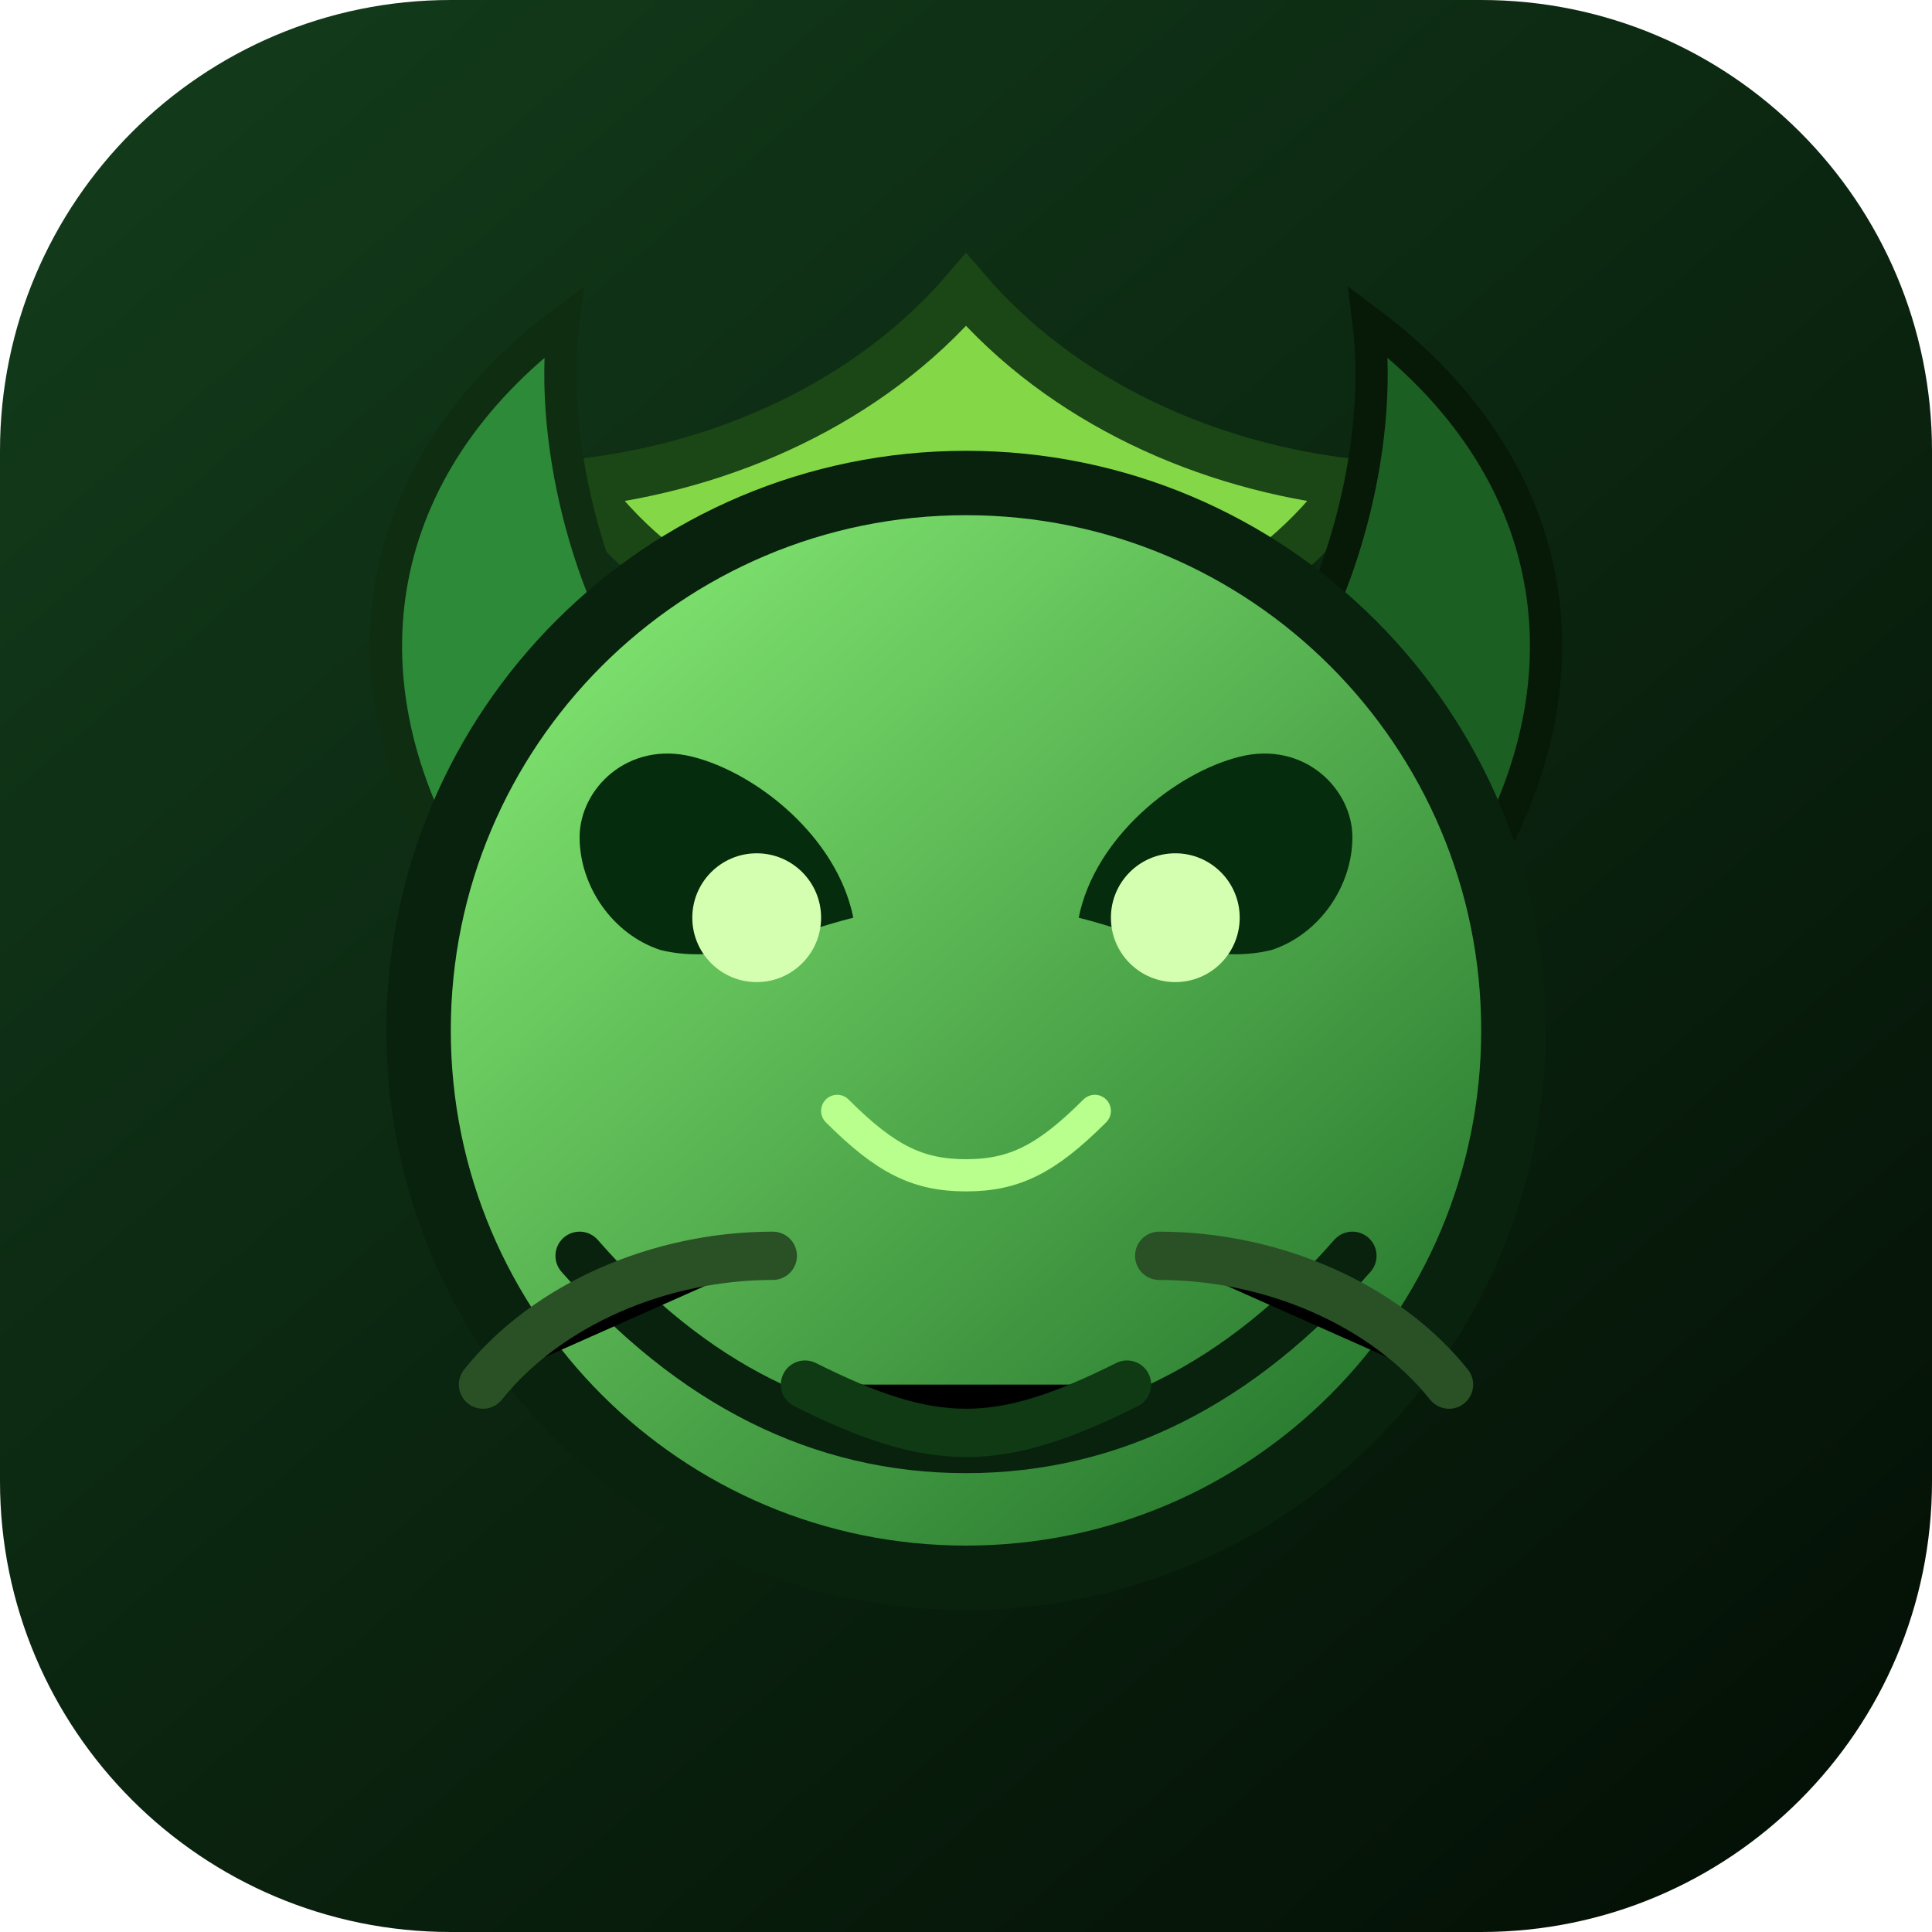
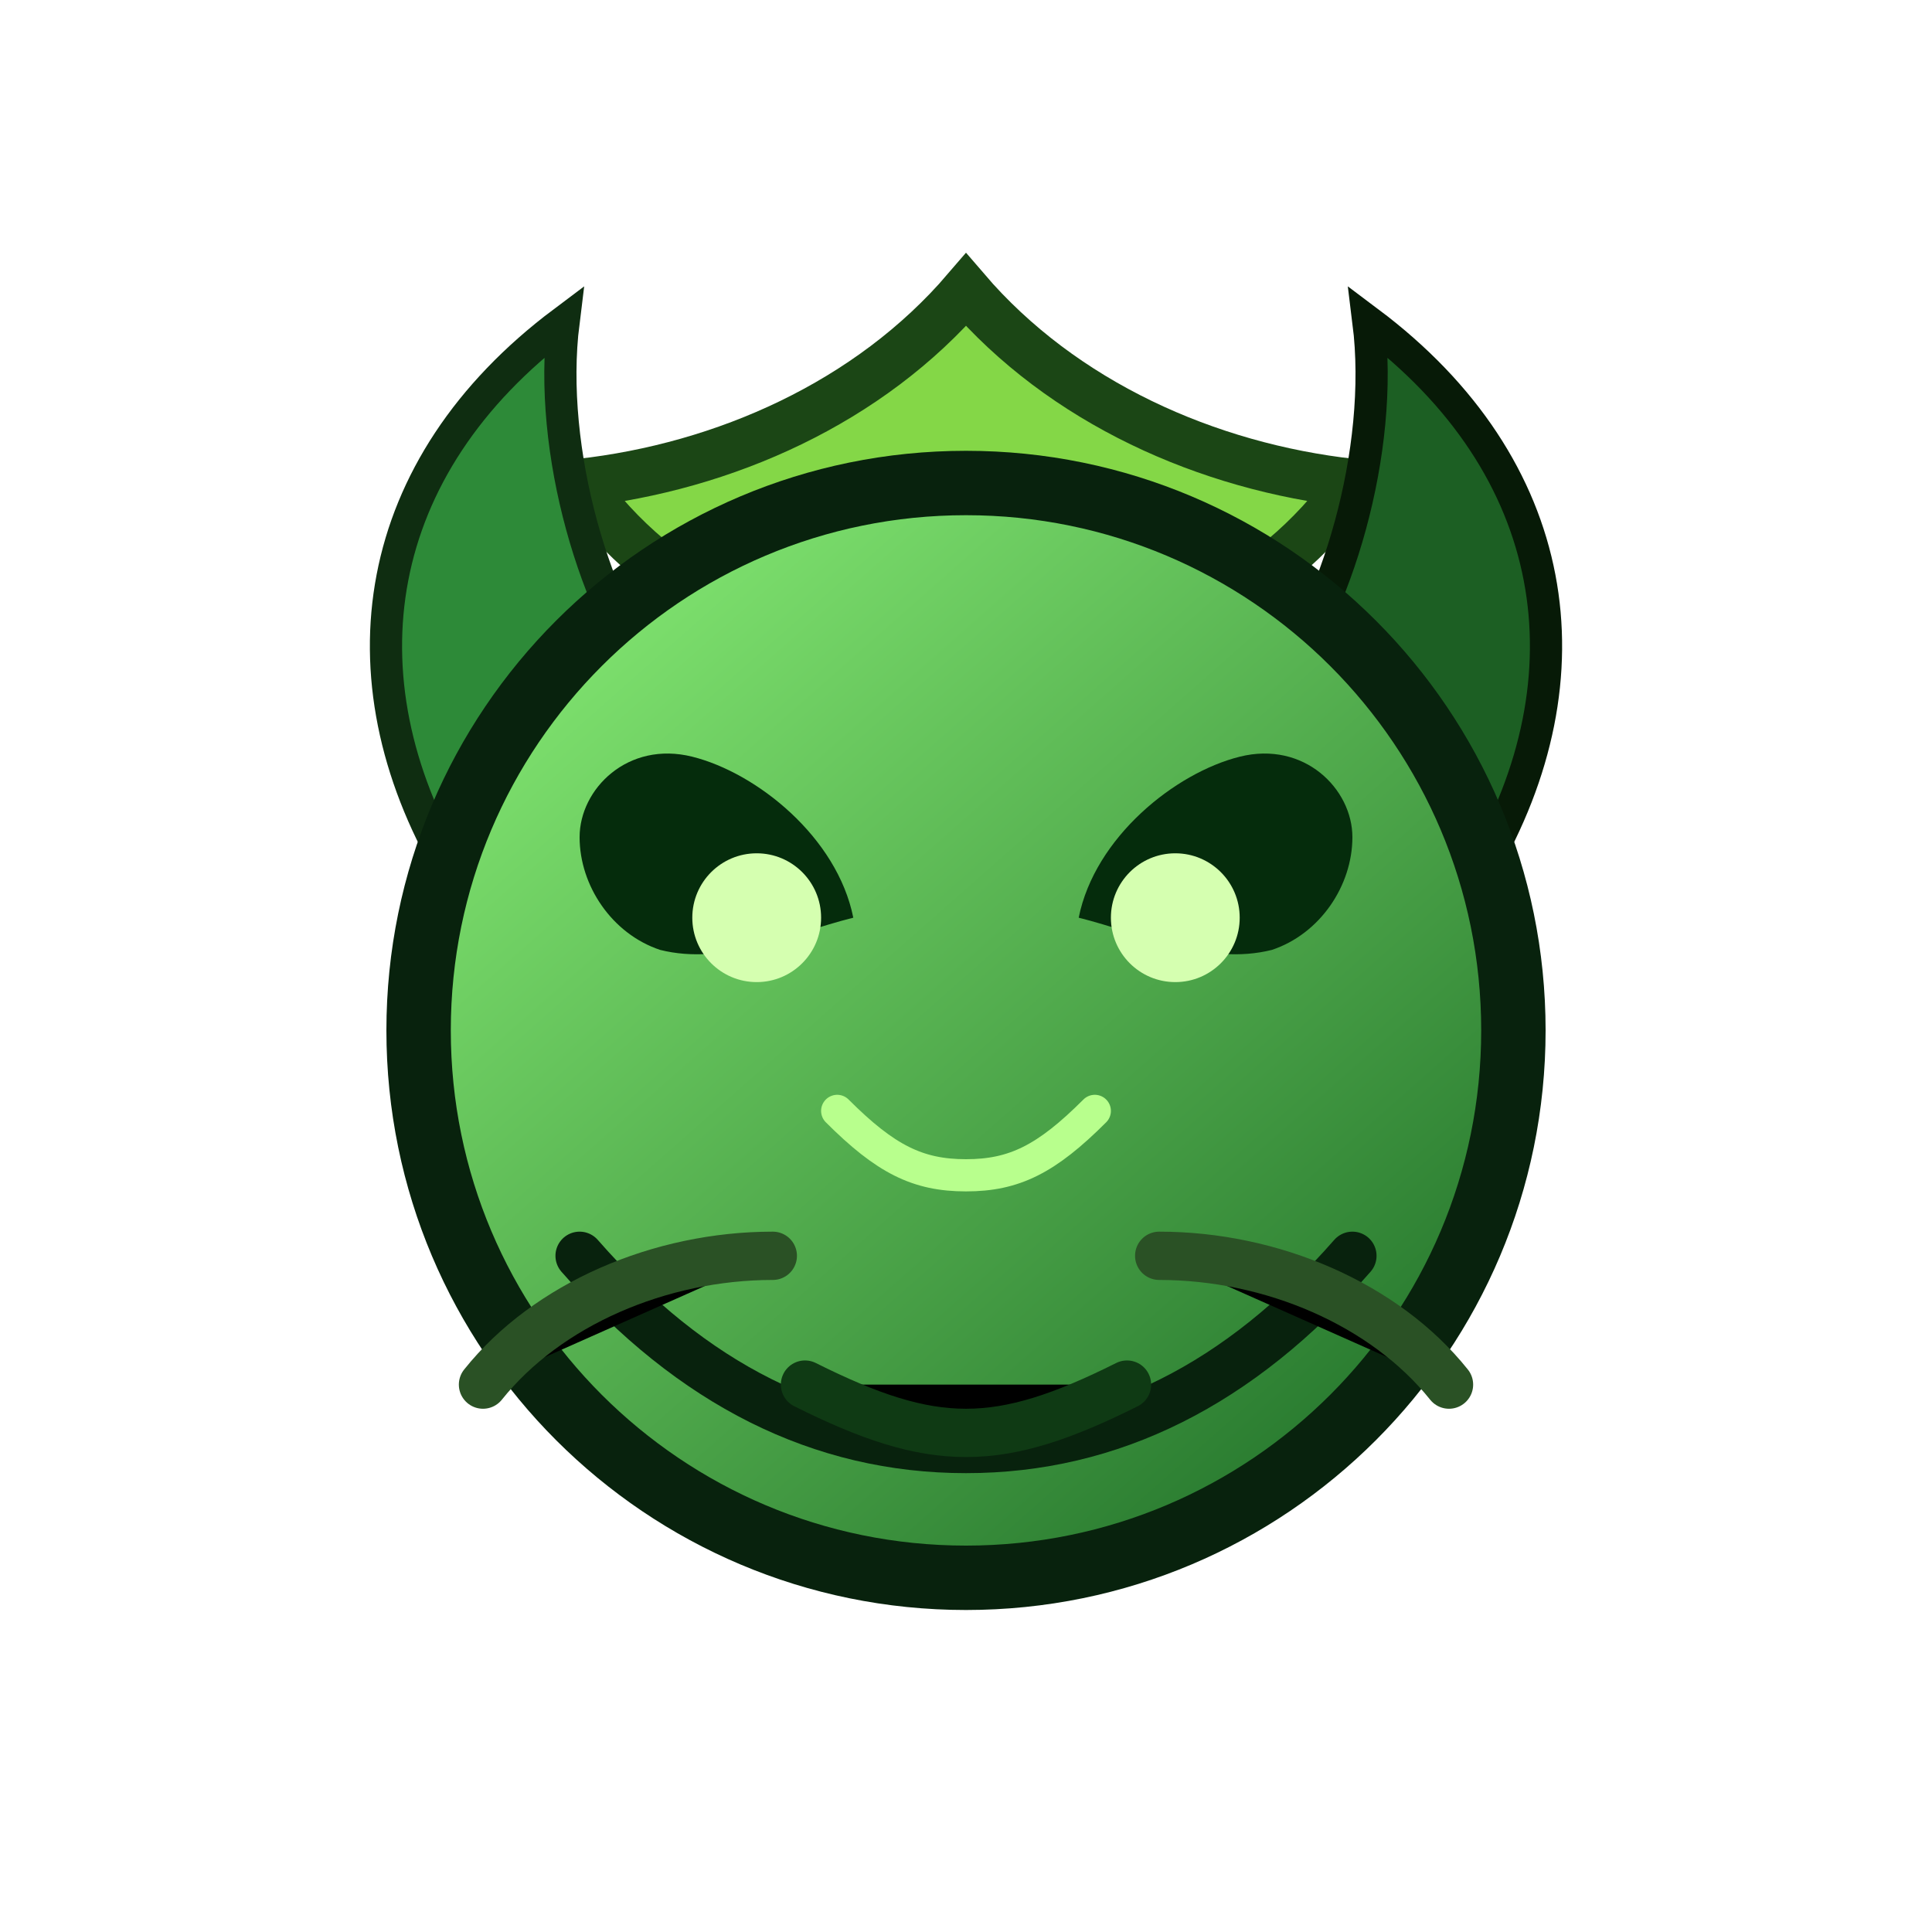
<svg xmlns="http://www.w3.org/2000/svg" viewBox="0 0 120 120" role="img" aria-labelledby="title">
  <defs>
    <linearGradient id="wald-bg" x1="12" y1="4" x2="108" y2="116" gradientUnits="userSpaceOnUse">
      <stop offset="0" stop-color="#123a1a" />
      <stop offset="1" stop-color="#041106" />
    </linearGradient>
    <linearGradient id="wald-skin" x1="36" y1="24" x2="96" y2="92" gradientUnits="userSpaceOnUse">
      <stop offset="0" stop-color="#8cf278" />
      <stop offset="1" stop-color="#1c6b26" />
    </linearGradient>
  </defs>
-   <rect width="120" height="120" rx="28" fill="url(#wald-bg)" />
  <path d="M60 18c-6 7-15 11-24 12 5 7 13 11 24 11s19-4 24-11c-9-1-18-5-24-12z" fill="#84d747" stroke="#1b4615" stroke-width="3" />
  <path d="M28 54c-7-12-5-25 7-34-1 8 2 18 6 23-5-1-9 0-13 11z" fill="#2d8a38" stroke="#0f2d11" stroke-width="2" />
  <path d="M92 54c7-12 5-25-7-34 1 8-2 18-6 23 5-1 9 0 13 11z" fill="#1c5f23" stroke="#071a07" stroke-width="2" />
  <circle cx="60" cy="64" r="34" fill="url(#wald-skin)" stroke="#08220d" stroke-width="4" />
  <path d="M36 78c7 8 15 12 24 12s17-4 24-12" fill="none" stroke="#08220d" stroke-width="3" stroke-linecap="round" />
  <path d="M41 59c-3-1-5-4-5-7s3-6 7-5 9 5 10 10c-4 1-8 3-12 2zm38 0c3-1 5-4 5-7s-3-6-7-5-9 5-10 10c4 1 8 3 12 2z" fill="#052c0c" />
  <path d="M50 86c4 2 7 3 10 3s6-1 10-3" stroke="#0f3a14" stroke-width="3" stroke-linecap="round" />
  <path d="M30 86c4-5 11-8 18-8m42 8c-4-5-11-8-18-8" stroke="#2a5125" stroke-width="3" stroke-linecap="round" />
  <path d="M52 69c3 3 5 4 8 4s5-1 8-4" fill="none" stroke="#b8ff8d" stroke-width="2" stroke-linecap="round" />
  <circle cx="47" cy="57" r="4" fill="#d5ffb0" />
  <circle cx="73" cy="57" r="4" fill="#d5ffb0" />
</svg>
